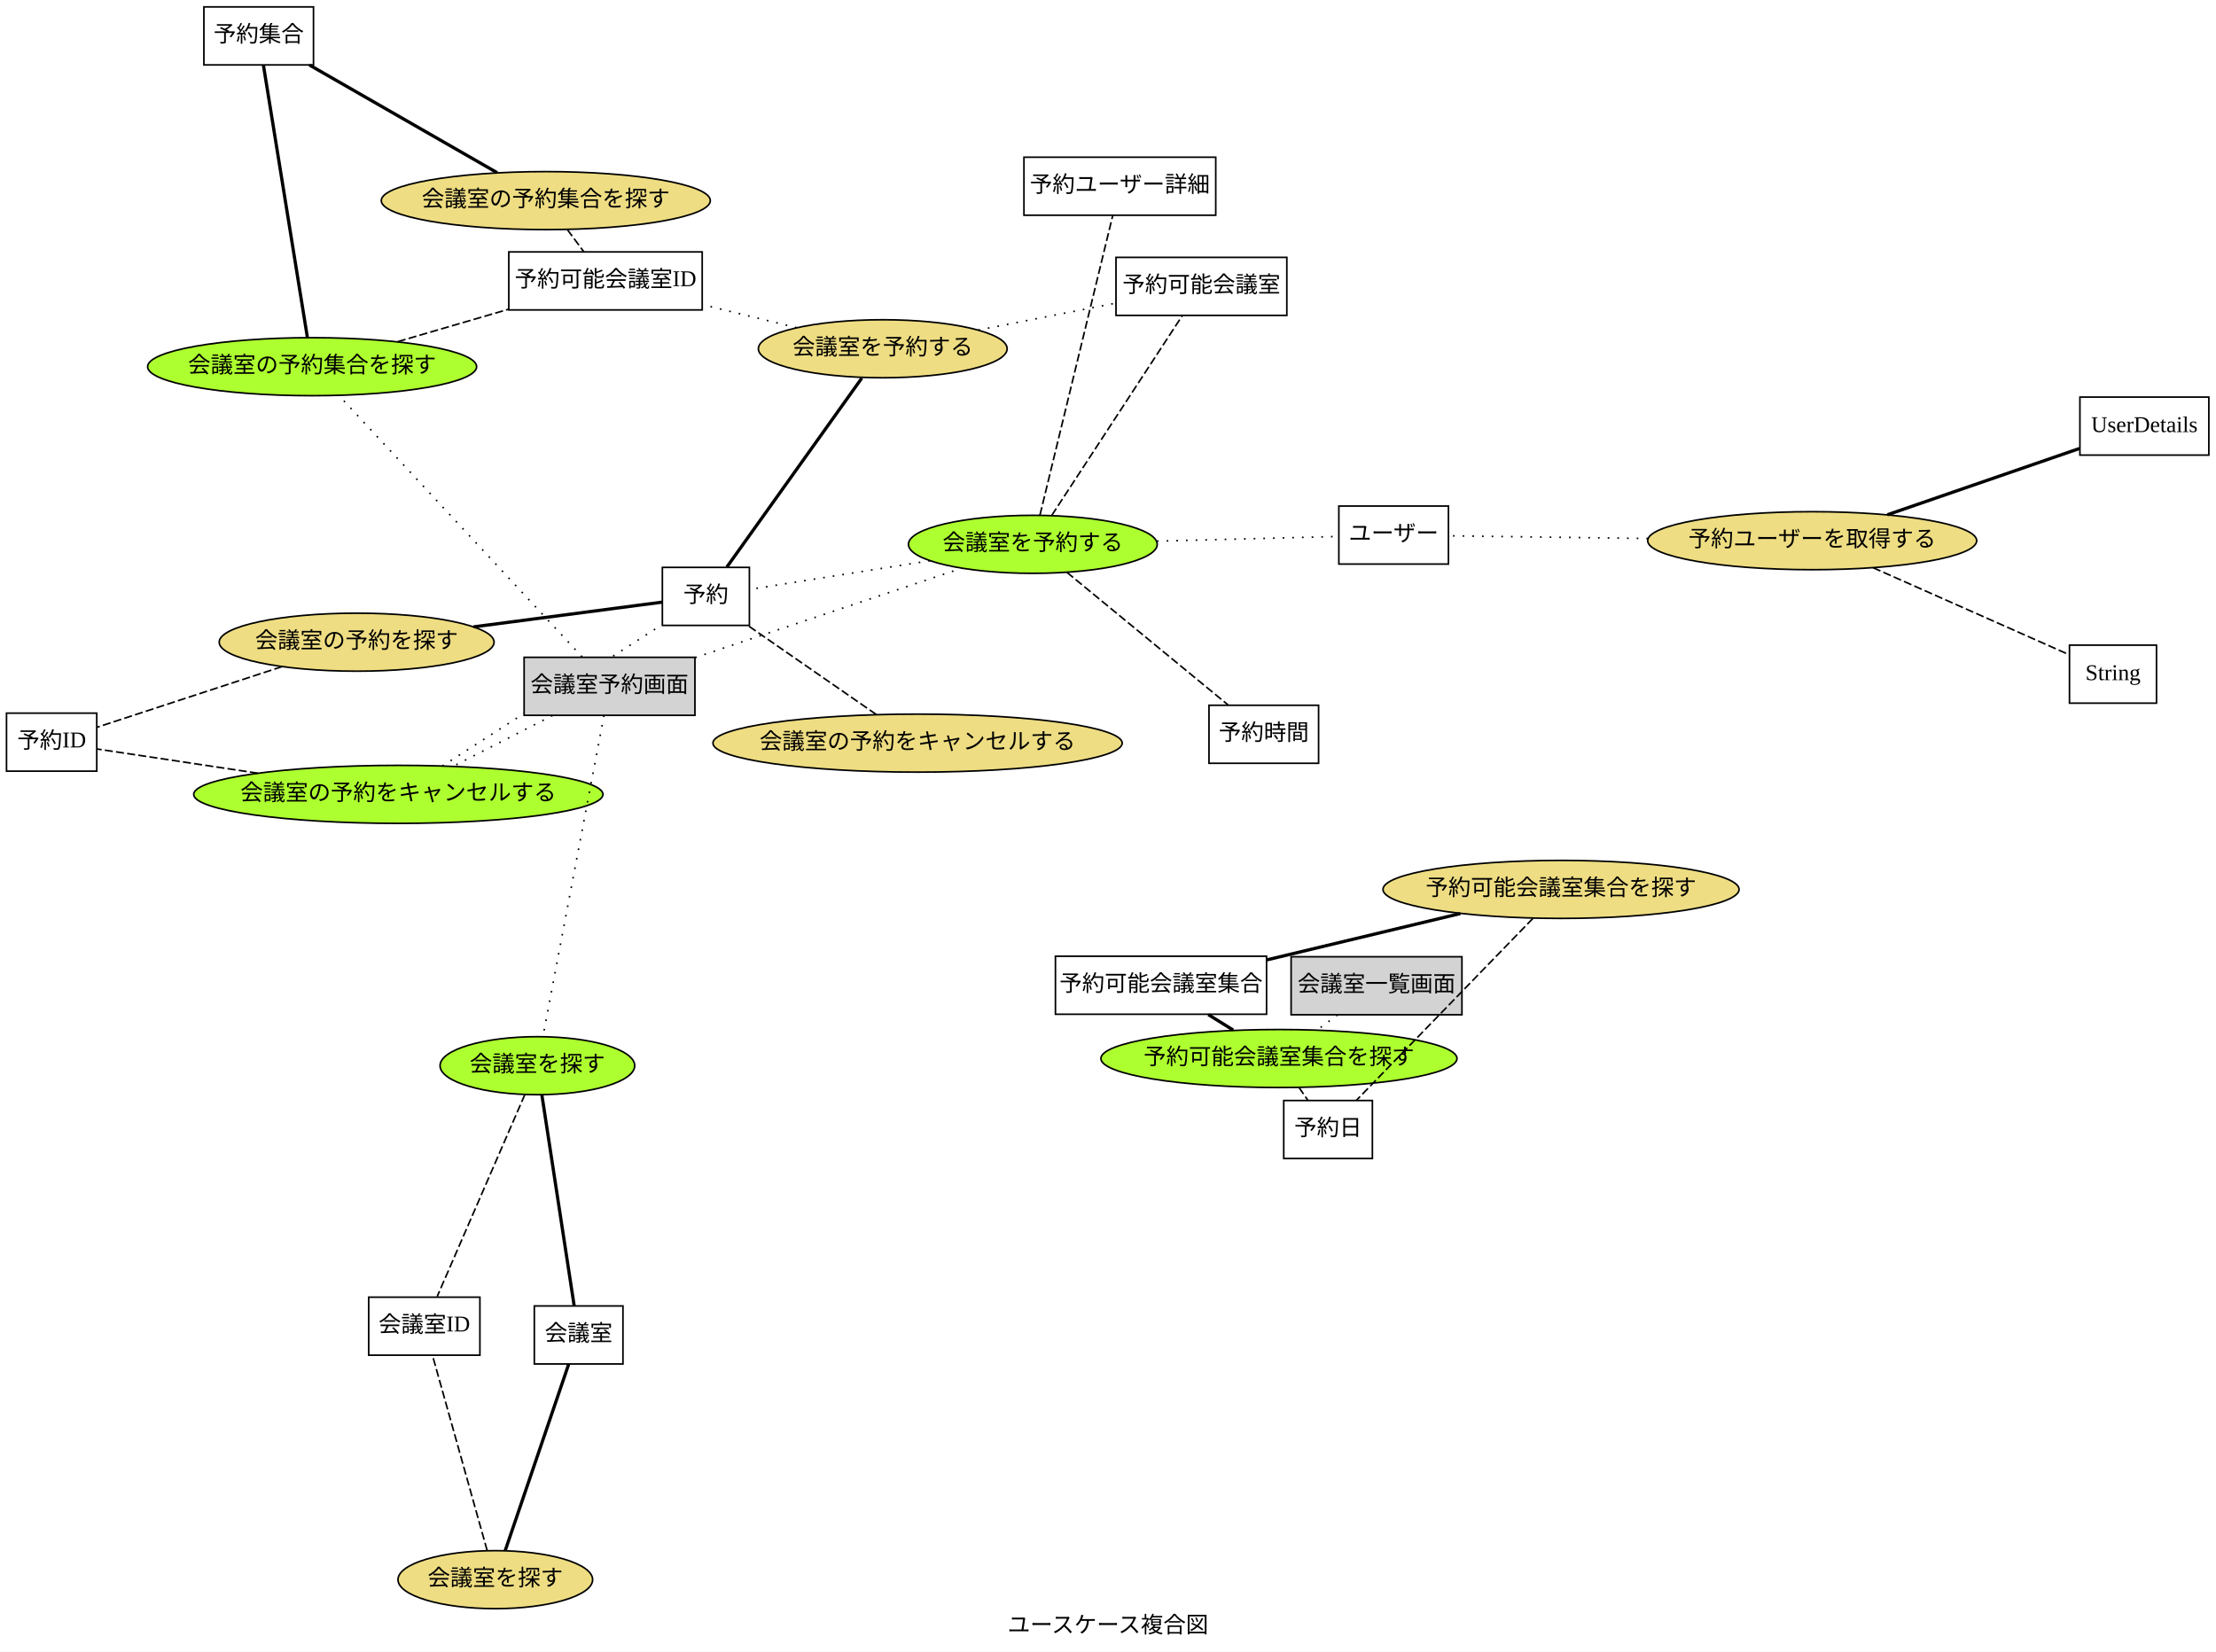
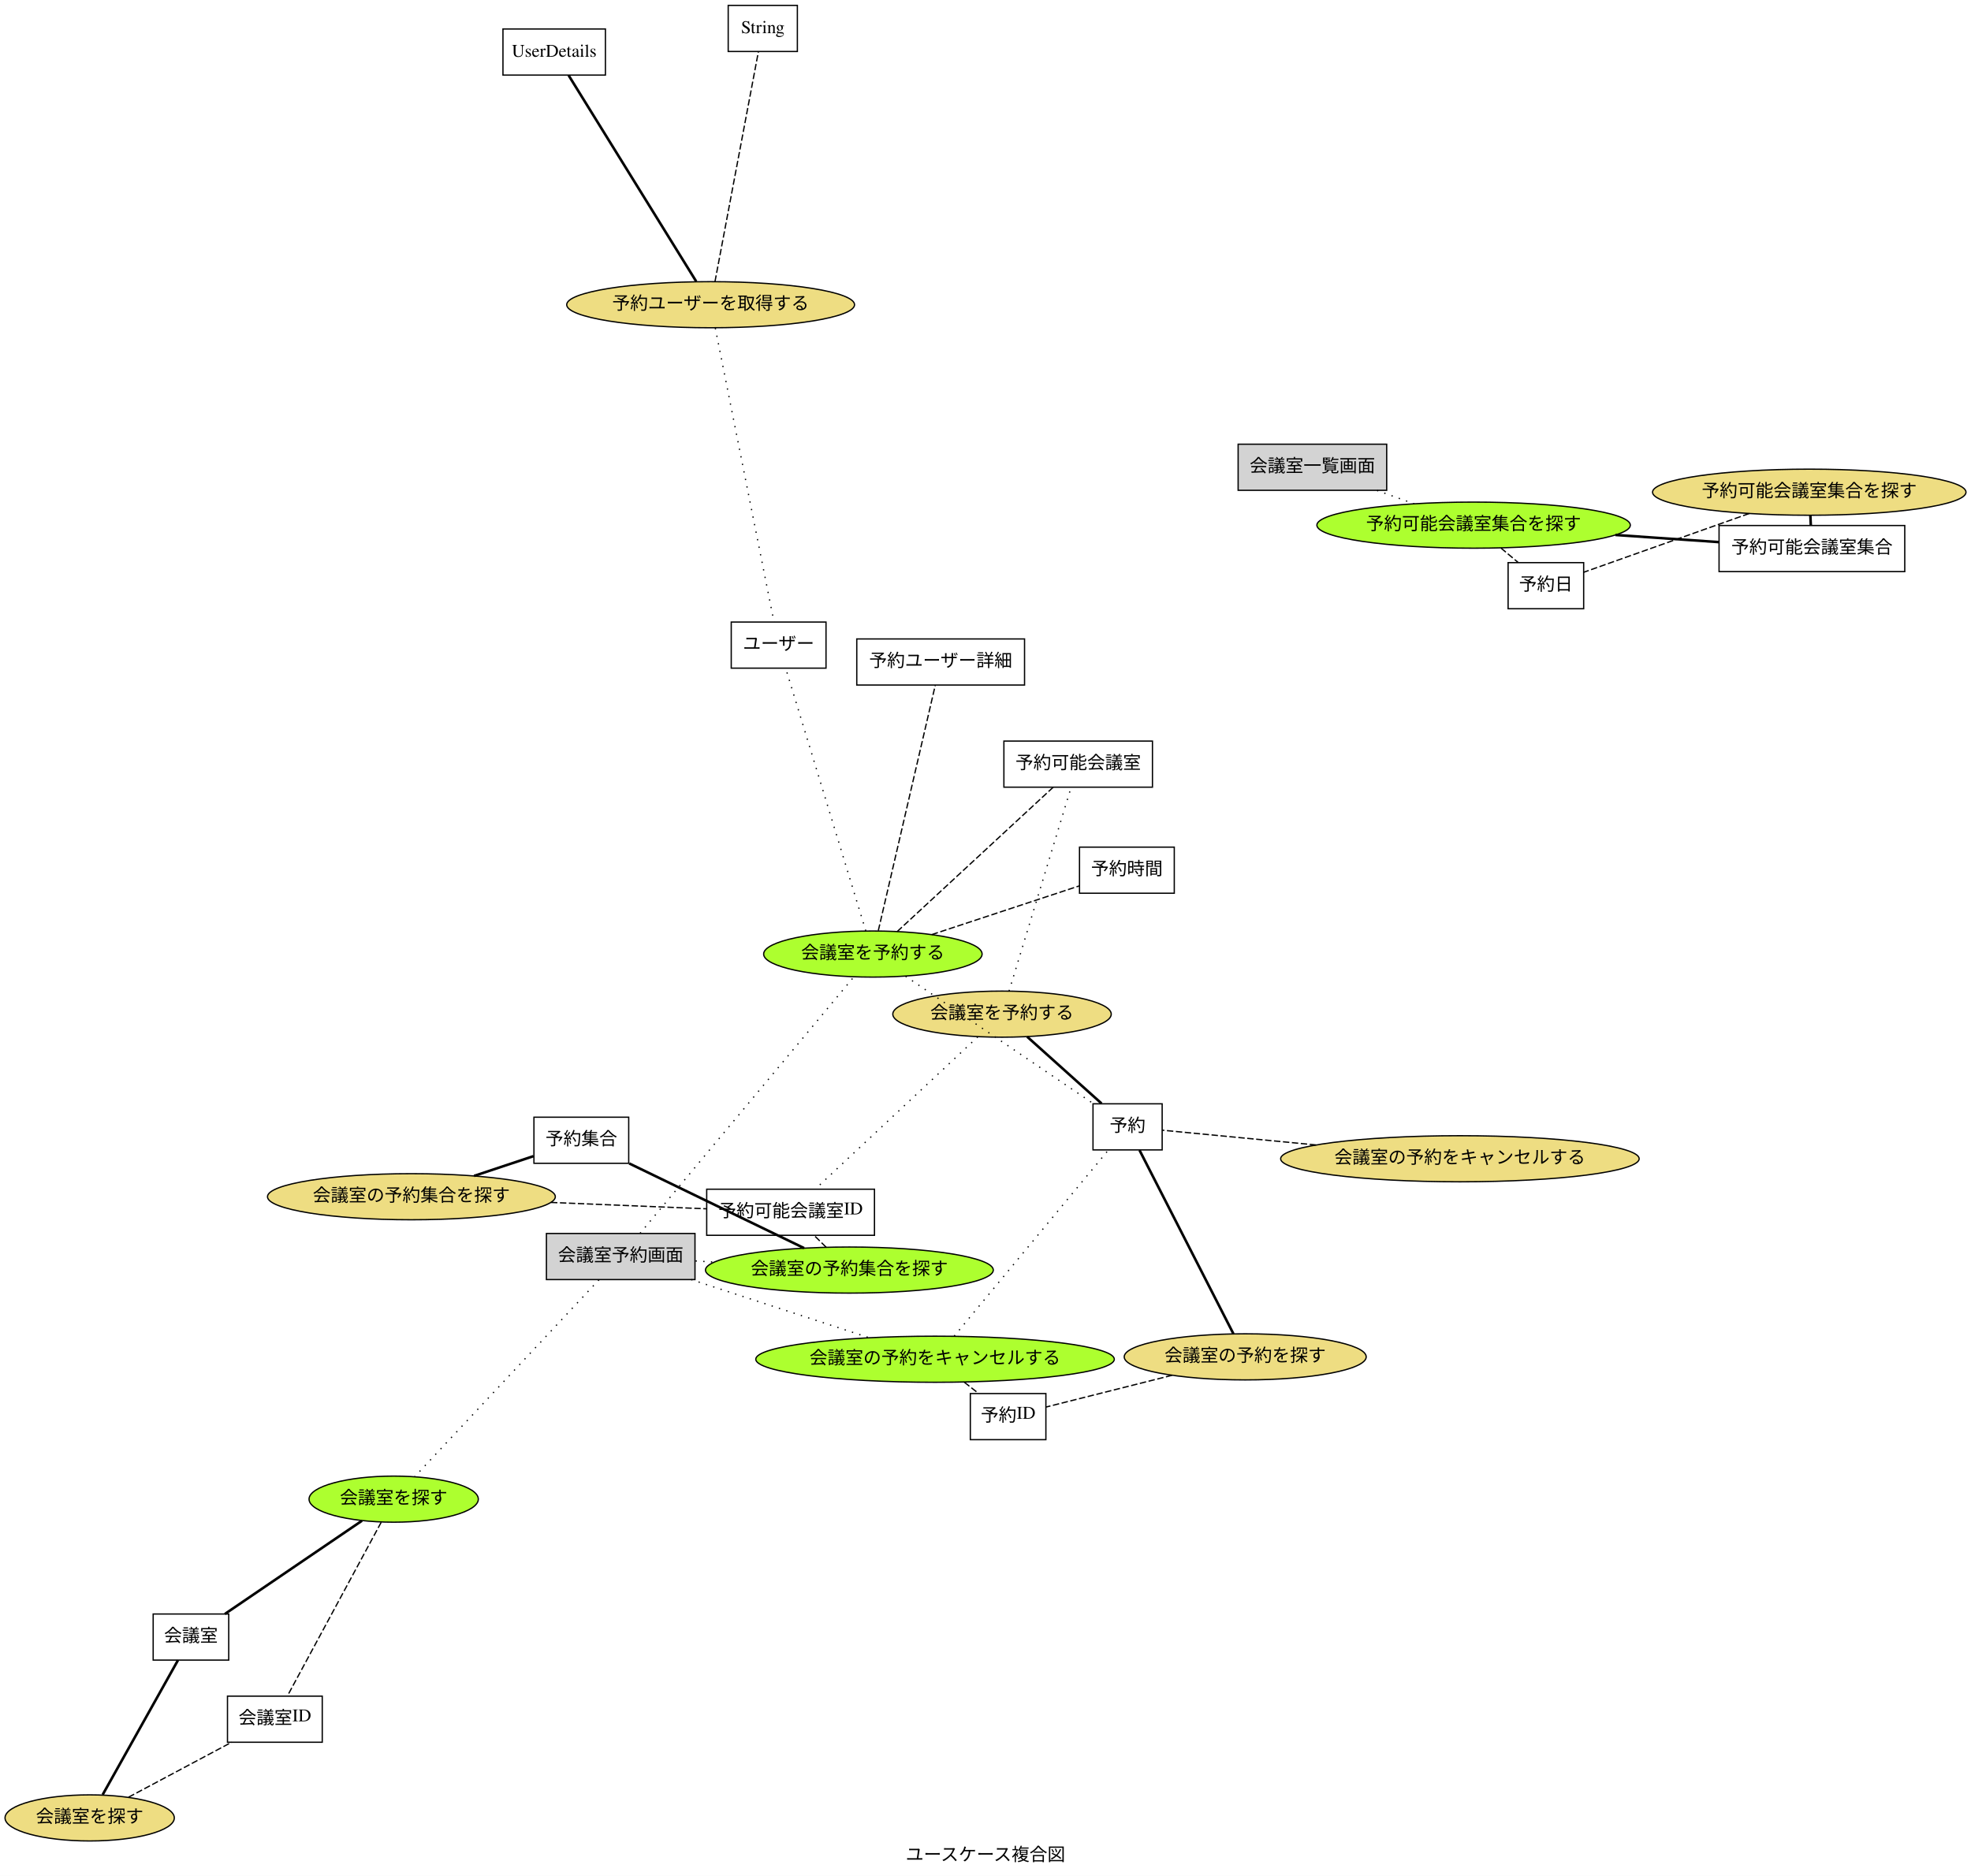
- <svg xmlns="http://www.w3.org/2000/svg" xmlns:xlink="http://www.w3.org/1999/xlink" width="1375px" height="1025px" viewBox="0.00 0.00 1375.00 1025.00">
-   <g id="graph0" class="graph" transform="scale(1.0 1.0) rotate(0) translate(4 998)">
-     <polygon fill="white" stroke="none" points="-4,27 -4,-998 1371,-998 1371,27 -4,27" />
-     <text text-anchor="middle" x="683.5" y="15.2" font-family="Times New Roman,serif" font-size="14.00">ユースケース複合図
-         </text>
+ <svg xmlns="http://www.w3.org/2000/svg" xmlns:xlink="http://www.w3.org/1999/xlink" width="1539px" height="1465px" viewBox="0.00 0.00 1539.00 1465.00">
+   <g id="graph0" class="graph" transform="scale(1.0 1.0) rotate(0) translate(4 1438)">
+     <polygon fill="white" stroke="transparent" points="-4,27 -4,-1438 1535,-1438 1535,27 -4,27" />
+     <text text-anchor="middle" x="765.5" y="15.2" font-family="Times,serif" font-size="14.00">ユースケース複合図</text>
    <g id="node1" class="node">
      <g id="a_node1">
        <a xlink:href="https://github.com/system-sekkei/library/tree/master/src/main/java/mrs/application/coordinator/reservation/ReservationCoordinator.java" xlink:title="ReservationCoordinator.cancelReservedMeetingRoom(ReservationId)">
-           <ellipse fill="greenyellow" stroke="black" cx="243.163" cy="-505.032" rx="126.978" ry="18" />
-           <text text-anchor="middle" x="243.163" y="-501.332" font-family="Times New Roman,serif" font-size="14.00">会議室の予約をキャンセルする
-                     </text>
+           <ellipse fill="greenyellow" stroke="black" cx="726.1" cy="-376.46" rx="139.98" ry="18" />
+           <text text-anchor="middle" x="726.1" y="-372.76" font-family="Times,serif" font-size="14.00">会議室の予約をキャンセルする</text>
        </a>
      </g>
    </g>
    <g id="node2" class="node">
      <g id="a_node2">
        <a xlink:title="ReservationId">
-           <polygon fill="none" stroke="black" points="56.042,-555.438 0.042,-555.438 0.042,-519.438 56.042,-519.438 56.042,-555.438" />
-           <text text-anchor="middle" x="28.042" y="-533.738" font-family="Times New Roman,serif" font-size="14.00">予約ID
-         </text>
+           <polygon fill="none" stroke="black" points="812.65,-349.65 753.65,-349.65 753.65,-313.65 812.65,-313.65 812.65,-349.65" />
+           <text text-anchor="middle" x="783.15" y="-327.95" font-family="Times,serif" font-size="14.00">予約ID</text>
        </a>
      </g>
    </g>
    <g id="edge1" class="edge">
-       <path fill="none" stroke="black" stroke-dasharray="5,2" d="M155.975,-518.166C120.336,-523.535 81.6,-529.37 56.199,-533.196" />
+       <path fill="none" stroke="black" stroke-dasharray="5,2" d="M748.97,-358.49C752.57,-355.67 756.29,-352.75 759.89,-349.91" />
    </g>
    <g id="node3" class="node">
      <g id="a_node3">
        <a xlink:title="Reservation">
-           <polygon fill="none" stroke="black" points="460.989,-645.886 406.989,-645.886 406.989,-609.886 460.989,-609.886 460.989,-645.886" />
-           <text text-anchor="middle" x="433.989" y="-624.186" font-family="Times New Roman,serif" font-size="14.00">予約
-         </text>
+           <polygon fill="none" stroke="black" points="903.44,-575.94 849.44,-575.94 849.44,-539.94 903.44,-539.94 903.44,-575.94" />
+           <text text-anchor="middle" x="876.44" y="-554.24" font-family="Times,serif" font-size="14.00">予約</text>
        </a>
      </g>
    </g>
    <g id="edge2" class="edge">
-       <path fill="none" stroke="black" stroke-dasharray="1,5" d="M270.503,-522.634C306.779,-545.988 370.449,-586.979 406.699,-610.317" />
+       <path fill="none" stroke="black" stroke-dasharray="1,5" d="M741.06,-394.52C769.8,-429.22 832.44,-504.83 861.31,-539.68" />
    </g>
    <g id="node21" class="node">
      <g id="a_node21">
        <a xlink:href="https://github.com/system-sekkei/library/tree/master/src/main/java/mrs/application/service/reservation/ReservationService.java" xlink:title="ReservationService.findOne(ReservationId)">
-           <ellipse fill="#eedd82" stroke="black" cx="217.292" cy="-599.476" rx="85.285" ry="18" />
-           <text text-anchor="middle" x="217.292" y="-595.776" font-family="Times New Roman,serif" font-size="14.00">
-             会議室の予約を探す
-         </text>
+           <ellipse fill="#eedd82" stroke="black" cx="968.29" cy="-378.31" rx="94.48" ry="18" />
+           <text text-anchor="middle" x="968.29" y="-374.61" font-family="Times,serif" font-size="14.00">会議室の予約を探す</text>
        </a>
      </g>
    </g>
    <g id="edge20" class="edge">
-       <path fill="none" stroke="black" stroke-width="2" d="M406.982,-624.345C377.824,-620.522 330.144,-614.271 289.884,-608.993" />
+       <path fill="none" stroke="black" stroke-width="2" d="M885.75,-539.73C903.4,-505.21 941.53,-430.65 959.09,-396.3" />
    </g>
    <g id="node23" class="node">
      <g id="a_node23">
        <a xlink:href="https://github.com/system-sekkei/library/tree/master/src/main/java/mrs/application/service/reservation/ReservationService.java" xlink:title="ReservationService.reserve(Reservation)">
-           <ellipse fill="#eedd82" stroke="black" cx="543.746" cy="-781.572" rx="77.187" ry="18" />
-           <text text-anchor="middle" x="543.746" y="-777.872" font-family="Times New Roman,serif" font-size="14.00">
-             会議室を予約する
-         </text>
+           <ellipse fill="#eedd82" stroke="black" cx="778.4" cy="-645.97" rx="85.29" ry="18" />
+           <text text-anchor="middle" x="778.4" y="-642.27" font-family="Times,serif" font-size="14.00">会議室を予約する</text>
        </a>
      </g>
    </g>
    <g id="edge24" class="edge">
-       <path fill="none" stroke="black" stroke-width="2" d="M447.011,-646.119C468.134,-675.698 509.629,-733.799 530.742,-763.362" />
+       <path fill="none" stroke="black" stroke-width="2" d="M856.13,-576.18C839.08,-591.49 814.87,-613.22 798.02,-628.35" />
    </g>
    <g id="node4" class="node">
      <g id="a_node4">
        <a xlink:title="ReservationsController">
-           <polygon fill="lightgray" stroke="black" points="427.203,-590.085 321.203,-590.085 321.203,-554.085 427.203,-554.085 427.203,-590.085" />
-           <text text-anchor="middle" x="374.203" y="-568.385" font-family="Times New Roman,serif" font-size="14.00">
-             会議室予約画面
-         </text>
+           <polygon fill="lightgray" stroke="black" points="538.66,-474.67 422.66,-474.67 422.66,-438.67 538.66,-438.67 538.66,-474.67" />
+           <text text-anchor="middle" x="480.66" y="-452.97" font-family="Times,serif" font-size="14.00">会議室予約画面</text>
        </a>
      </g>
    </g>
    <g id="edge3" class="edge">
-       <path fill="none" stroke="black" stroke-dasharray="1,5" d="M338.742,-553.939C319.641,-544.165 296.189,-532.165 277.295,-522.497" />
+       <path fill="none" stroke="black" stroke-dasharray="1,5" d="M535.74,-438.67C577.29,-425.09 633.89,-406.59 674.55,-393.3" />
    </g>
    <g id="node5" class="node">
      <g id="a_node5">
        <a xlink:href="https://github.com/system-sekkei/library/tree/master/src/main/java/mrs/application/coordinator/reservation/ReservationCoordinator.java" xlink:title="ReservationCoordinator.reserveMeetingRoom(ReservedTime, ReservableRoom, ReservationUserDetails)">
-           <ellipse fill="greenyellow" stroke="black" cx="636.859" cy="-660.199" rx="77.187" ry="18" />
-           <text text-anchor="middle" x="636.859" y="-656.499" font-family="Times New Roman,serif" font-size="14.00">
-             会議室を予約する
-         </text>
+           <ellipse fill="greenyellow" stroke="black" cx="677.56" cy="-692.9" rx="85.29" ry="18" />
+           <text text-anchor="middle" x="677.56" y="-689.2" font-family="Times,serif" font-size="14.00">会議室を予約する</text>
        </a>
      </g>
    </g>
    <g id="edge9" class="edge">
-       <path fill="none" stroke="black" stroke-dasharray="1,5" d="M427.356,-589.916C475.923,-606.209 546.919,-630.026 592.507,-645.32" />
+       <path fill="none" stroke="black" stroke-dasharray="1,5" d="M495.79,-474.82C532.53,-518.9 626.14,-631.21 662.65,-675.02" />
    </g>
    <g id="node10" class="node">
      <g id="a_node10">
        <a xlink:href="https://github.com/system-sekkei/library/tree/master/src/main/java/mrs/application/coordinator/reservation/ReservationCoordinator.java" xlink:title="ReservationCoordinator.searchMeetingRoom(RoomId)">
-           <ellipse fill="greenyellow" stroke="black" cx="329.441" cy="-336.656" rx="60.389" ry="18" />
-           <text text-anchor="middle" x="329.441" y="-332.956" font-family="Times New Roman,serif" font-size="14.00">
-             会議室を探す
-         </text>
+           <ellipse fill="greenyellow" stroke="black" cx="303.4" cy="-267.19" rx="66.09" ry="18" />
+           <text text-anchor="middle" x="303.4" y="-263.49" font-family="Times,serif" font-size="14.00">会議室を探す</text>
        </a>
      </g>
    </g>
    <g id="edge12" class="edge">
-       <path fill="none" stroke="black" stroke-dasharray="1,5" d="M370.765,-554.002C362.433,-510.179 341.235,-398.687 332.891,-354.801" />
+       <path fill="none" stroke="black" stroke-dasharray="1,5" d="M463.67,-438.5C429.61,-402.1 353.41,-320.65 319.83,-284.75" />
    </g>
    <g id="node17" class="node">
      <g id="a_node17">
        <a xlink:href="https://github.com/system-sekkei/library/tree/master/src/main/java/mrs/application/coordinator/reservation/ReservationCoordinator.java" xlink:title="ReservationCoordinator.searchReservations(ReservableRoomId)">
-           <ellipse fill="greenyellow" stroke="black" cx="189.668" cy="-770.442" rx="102.082" ry="18" />
-           <text text-anchor="middle" x="189.668" y="-766.742" font-family="Times New Roman,serif" font-size="14.00">
-             会議室の予約集合を探す
-         </text>
+           <ellipse fill="greenyellow" stroke="black" cx="659.22" cy="-446.1" rx="112.38" ry="18" />
+           <text text-anchor="middle" x="659.22" y="-442.4" font-family="Times,serif" font-size="14.00">会議室の予約集合を探す</text>
        </a>
      </g>
    </g>
    <g id="edge18" class="edge">
-       <path fill="none" stroke="black" stroke-dasharray="1,5" d="M357.173,-590.39C321.929,-628.274 241.368,-714.869 206.39,-752.467" />
+       <path fill="none" stroke="black" stroke-dasharray="1,5" d="M539.13,-453.21C543.81,-452.93 548.62,-452.65 553.49,-452.36" />
    </g>
    <g id="edge7" class="edge">
-       <path fill="none" stroke="black" stroke-dasharray="1,5" d="M572.948,-650.019C535.318,-644.025 489.667,-636.754 461.216,-632.223" />
+       <path fill="none" stroke="black" stroke-dasharray="1,5" d="M703.15,-675.53C740.92,-649.9 811.25,-602.18 849.68,-576.1" />
    </g>
    <g id="node6" class="node">
      <g id="a_node6">
        <a xlink:title="ReservationUserDetails">
-           <polygon fill="none" stroke="black" points="750.356,-900.435 631.356,-900.435 631.356,-864.435 750.356,-864.435 750.356,-900.435" />
-           <text text-anchor="middle" x="690.856" y="-878.735" font-family="Times New Roman,serif" font-size="14.00">
-             予約ユーザー詳細
-         </text>
+           <polygon fill="none" stroke="black" points="795.99,-939 664.99,-939 664.99,-903 795.99,-903 795.99,-939" />
+           <text text-anchor="middle" x="730.49" y="-917.3" font-family="Times,serif" font-size="14.00">予約ユーザー詳細</text>
        </a>
      </g>
    </g>
    <g id="edge4" class="edge">
-       <path fill="none" stroke="black" stroke-dasharray="5,2" d="M641.278,-678.385C651.428,-720.162 676.315,-822.591 686.452,-864.309" />
+       <path fill="none" stroke="black" stroke-dasharray="5,2" d="M681.8,-711.18C691.74,-754 716.42,-860.36 726.3,-902.95" />
    </g>
    <g id="node7" class="node">
      <g id="a_node7">
        <a xlink:title="ReservableRoom">
-           <polygon fill="none" stroke="black" points="794.466,-838.272 688.466,-838.272 688.466,-802.272 794.466,-802.272 794.466,-838.272" />
-           <text text-anchor="middle" x="741.466" y="-816.572" font-family="Times New Roman,serif" font-size="14.00">
-             予約可能会議室
-         </text>
+           <polygon fill="none" stroke="black" points="895.86,-859.23 779.86,-859.23 779.86,-823.23 895.86,-823.23 895.86,-859.23" />
+           <text text-anchor="middle" x="837.86" y="-837.53" font-family="Times,serif" font-size="14.00">予約可能会議室</text>
        </a>
      </g>
    </g>
    <g id="edge5" class="edge">
-       <path fill="none" stroke="black" stroke-dasharray="5,2" d="M648.656,-678.25C668.746,-708.993 709.382,-771.176 729.552,-802.041" />
+       <path fill="none" stroke="black" stroke-dasharray="5,2" d="M696.58,-710.5C727.26,-738.89 787.38,-794.52 818.37,-823.19" />
    </g>
    <g id="node8" class="node">
      <g id="a_node8">
        <a xlink:title="ReservedTime">
-           <polygon fill="none" stroke="black" points="814.164,-560.322 746.164,-560.322 746.164,-524.322 814.164,-524.322 814.164,-560.322" />
-           <text text-anchor="middle" x="780.164" y="-538.622" font-family="Times New Roman,serif" font-size="14.00">予約時間
-         </text>
+           <polygon fill="none" stroke="black" points="912.9,-776.4 838.9,-776.4 838.9,-740.4 912.9,-740.4 912.9,-776.4" />
+           <text text-anchor="middle" x="875.9" y="-754.7" font-family="Times,serif" font-size="14.00">予約時間</text>
        </a>
      </g>
    </g>
    <g id="edge6" class="edge">
-       <path fill="none" stroke="black" stroke-dasharray="5,2" d="M658.004,-642.806C684.787,-620.775 730.726,-582.988 757.989,-560.562" />
+       <path fill="none" stroke="black" stroke-dasharray="5,2" d="M723.56,-708.09C758.58,-719.66 806.16,-735.37 838.77,-746.14" />
    </g>
    <g id="node9" class="node">
      <g id="a_node9">
        <a xlink:title="User">
-           <polygon fill="none" stroke="black" points="894.743,-683.953 826.743,-683.953 826.743,-647.953 894.743,-647.953 894.743,-683.953" />
-           <text text-anchor="middle" x="860.743" y="-662.253" font-family="Times New Roman,serif" font-size="14.00">ユーザー
-         </text>
+           <polygon fill="none" stroke="black" points="640.97,-952.19 566.97,-952.19 566.97,-916.19 640.97,-916.19 640.97,-952.19" />
+           <text text-anchor="middle" x="603.97" y="-930.49" font-family="Times,serif" font-size="14.00">ユーザー</text>
        </a>
      </g>
    </g>
    <g id="edge8" class="edge">
-       <path fill="none" stroke="black" stroke-dasharray="1,5" d="M713.907,-662.179C752.233,-663.164 796.622,-664.305 826.475,-665.072" />
+       <path fill="none" stroke="black" stroke-dasharray="1,5" d="M672.03,-711.04C658.36,-755.86 623.09,-871.47 609.46,-916.17" />
    </g>
    <g id="node12" class="node">
      <g id="a_node12">
        <a xlink:title="RoomId">
-           <polygon fill="none" stroke="black" points="293.775,-192.997 224.775,-192.997 224.775,-156.997 293.775,-156.997 293.775,-192.997" />
-           <text text-anchor="middle" x="259.275" y="-171.297" font-family="Times New Roman,serif" font-size="14.00">
-             会議室ID
-         </text>
+           <polygon fill="none" stroke="black" points="247.62,-113.34 173.62,-113.34 173.62,-77.34 247.62,-77.34 247.62,-113.34" />
+           <text text-anchor="middle" x="210.62" y="-91.64" font-family="Times,serif" font-size="14.00">会議室ID</text>
        </a>
      </g>
    </g>
    <g id="edge11" class="edge">
-       <path fill="none" stroke="black" stroke-dasharray="5,2" d="M321.664,-318.738C308.248,-287.829 280.89,-224.797 267.303,-193.492" />
+       <path fill="none" stroke="black" stroke-dasharray="5,2" d="M293.65,-249.13C275.83,-216.12 238.21,-146.44 220.38,-113.42" />
    </g>
    <g id="node11" class="node">
      <g id="a_node11">
        <a xlink:title="MeetingRoom">
-           <polygon fill="none" stroke="black" points="382.539,-187.55 327.539,-187.55 327.539,-151.55 382.539,-151.55 382.539,-187.55" />
-           <text text-anchor="middle" x="355.039" y="-165.85" font-family="Times New Roman,serif" font-size="14.00">会議室
-         </text>
+           <polygon fill="none" stroke="black" points="174.6,-177.49 115.6,-177.49 115.6,-141.49 174.6,-141.49 174.6,-177.49" />
+           <text text-anchor="middle" x="145.1" y="-155.79" font-family="Times,serif" font-size="14.00">会議室</text>
        </a>
      </g>
    </g>
    <g id="edge10" class="edge">
-       <path fill="none" stroke="black" stroke-width="2" d="M352.251,-187.752C347.327,-219.896 337.147,-286.349 332.226,-318.478" />
+       <path fill="none" stroke="black" stroke-width="2" d="M171.59,-177.52C201.43,-197.82 249.54,-230.55 278.65,-250.35" />
    </g>
    <g id="node24" class="node">
      <g id="a_node24">
        <a xlink:href="https://github.com/system-sekkei/library/tree/master/src/main/java/mrs/application/service/room/RoomService.java" xlink:title="RoomService.findMeetingRoom(RoomId)">
-           <ellipse fill="#eedd82" stroke="black" cx="303.335" cy="-17.695" rx="60.389" ry="18" />
-           <text text-anchor="middle" x="303.335" y="-13.995" font-family="Times New Roman,serif" font-size="14.00">
-             会議室を探す
-         </text>
+           <ellipse fill="#eedd82" stroke="black" cx="66.02" cy="-18.24" rx="66.09" ry="18" />
+           <text text-anchor="middle" x="66.02" y="-14.54" font-family="Times,serif" font-size="14.00">会議室を探す</text>
        </a>
      </g>
    </g>
    <g id="edge27" class="edge">
-       <path fill="none" stroke="black" stroke-width="2" d="M348.905,-151.534C338.954,-122.308 319.407,-64.898 309.462,-35.688" />
+       <path fill="none" stroke="black" stroke-width="2" d="M134.92,-141.32C119.74,-114.19 91.32,-63.43 76.16,-36.35" />
    </g>
    <g id="node13" class="node">
      <g id="a_node13">
        <a xlink:href="https://github.com/system-sekkei/library/tree/master/src/main/java/mrs/application/coordinator/reservation/ReservationCoordinator.java" xlink:title="ReservationCoordinator.searchReservableRooms(ReservedDate)">
-           <ellipse fill="greenyellow" stroke="black" cx="789.579" cy="-341.107" rx="110.48" ry="18" />
-           <text text-anchor="middle" x="789.579" y="-337.407" font-family="Times New Roman,serif" font-size="14.00">
-             予約可能会議室集合を探す
-         </text>
+           <ellipse fill="greenyellow" stroke="black" cx="1146.62" cy="-1027.87" rx="122.38" ry="18" />
+           <text text-anchor="middle" x="1146.62" y="-1024.17" font-family="Times,serif" font-size="14.00">予約可能会議室集合を探す</text>
        </a>
      </g>
    </g>
    <g id="node15" class="node">
      <g id="a_node15">
        <a xlink:title="ReservedDate">
-           <polygon fill="none" stroke="black" points="847.549,-315.044 792.549,-315.044 792.549,-279.044 847.549,-279.044 847.549,-315.044" />
-           <text text-anchor="middle" x="820.049" y="-293.344" font-family="Times New Roman,serif" font-size="14.00">予約日
-         </text>
+           <polygon fill="none" stroke="black" points="1232.56,-998.59 1173.56,-998.59 1173.56,-962.59 1232.56,-962.59 1232.56,-998.59" />
+           <text text-anchor="middle" x="1203.06" y="-976.89" font-family="Times,serif" font-size="14.00">予約日</text>
        </a>
      </g>
    </g>
    <g id="edge14" class="edge">
-       <path fill="none" stroke="black" stroke-dasharray="5,2" d="M801.973,-323.185C803.818,-320.516 805.721,-317.764 807.568,-315.093" />
+       <path fill="none" stroke="black" stroke-dasharray="5,2" d="M1167.96,-1010C1172.33,-1006.34 1176.93,-1002.48 1181.32,-998.8" />
    </g>
    <g id="node14" class="node">
      <g id="a_node14">
        <a xlink:title="ReservableRooms">
-           <polygon fill="none" stroke="black" points="781.882,-404.579 650.882,-404.579 650.882,-368.579 781.882,-368.579 781.882,-404.579" />
-           <text text-anchor="middle" x="716.382" y="-382.879" font-family="Times New Roman,serif" font-size="14.00">
-             予約可能会議室集合
-         </text>
+           <polygon fill="none" stroke="black" points="1483.28,-1027.58 1338.28,-1027.58 1338.28,-991.58 1483.28,-991.58 1483.28,-1027.58" />
+           <text text-anchor="middle" x="1410.78" y="-1005.88" font-family="Times,serif" font-size="14.00">予約可能会議室集合</text>
        </a>
      </g>
    </g>
    <g id="edge13" class="edge">
-       <path fill="none" stroke="black" stroke-width="2" d="M745.732,-368.346C750.823,-365.183 756.109,-361.899 761.175,-358.752" />
+       <path fill="none" stroke="black" stroke-width="2" d="M1338.25,-1014.61C1313.28,-1016.34 1284.71,-1018.31 1257.4,-1020.2" />
    </g>
    <g id="node25" class="node">
      <g id="a_node25">
        <a xlink:href="https://github.com/system-sekkei/library/tree/master/src/main/java/mrs/application/service/room/RoomService.java" xlink:title="RoomService.findReservableRooms(ReservedDate)">
-           <ellipse fill="#eedd82" stroke="black" cx="964.599" cy="-446.049" rx="110.48" ry="18" />
-           <text text-anchor="middle" x="964.599" y="-442.349" font-family="Times New Roman,serif" font-size="14.00">
-             予約可能会議室集合を探す
-         </text>
+           <ellipse fill="#eedd82" stroke="black" cx="1408.72" cy="-1053.6" rx="122.38" ry="18" />
+           <text text-anchor="middle" x="1408.72" y="-1049.9" font-family="Times,serif" font-size="14.00">予約可能会議室集合を探す</text>
        </a>
      </g>
    </g>
    <g id="edge29" class="edge">
-       <path fill="none" stroke="black" stroke-width="2" d="M781.923,-402.282C819.123,-411.195 865.433,-422.29 902.117,-431.079" />
+       <path fill="none" stroke="black" stroke-width="2" d="M1409.93,-1027.74C1409.81,-1030.3 1409.69,-1032.93 1409.57,-1035.48" />
    </g>
    <g id="node16" class="node">
      <g id="a_node16">
        <a xlink:title="RoomsController">
-           <polygon fill="lightgray" stroke="black" points="903.116,-404.26 797.116,-404.26 797.116,-368.26 903.116,-368.26 903.116,-404.26" />
-           <text text-anchor="middle" x="850.116" y="-382.56" font-family="Times New Roman,serif" font-size="14.00">
-             会議室一覧画面
-         </text>
+           <polygon fill="lightgray" stroke="black" points="1078.76,-1091.08 962.76,-1091.08 962.76,-1055.08 1078.76,-1055.08 1078.76,-1091.08" />
+           <text text-anchor="middle" x="1020.76" y="-1069.38" font-family="Times,serif" font-size="14.00">会議室一覧画面</text>
        </a>
      </g>
    </g>
    <g id="edge15" class="edge">
-       <path fill="none" stroke="black" stroke-dasharray="1,5" d="M825.842,-368.154C821.763,-365.112 817.533,-361.957 813.464,-358.922" />
+       <path fill="none" stroke="black" stroke-dasharray="1,5" d="M1071.23,-1054.95C1080.81,-1051.51 1090.78,-1047.93 1100.22,-1044.54" />
    </g>
    <g id="node19" class="node">
      <g id="a_node19">
        <a xlink:title="ReservableRoomId">
-           <polygon fill="none" stroke="black" points="431.707,-841.666 311.707,-841.666 311.707,-805.666 431.707,-805.666 431.707,-841.666" />
-           <text text-anchor="middle" x="371.707" y="-819.966" font-family="Times New Roman,serif" font-size="14.00">
-             予約可能会議室ID
-         </text>
+           <polygon fill="none" stroke="black" points="678.81,-509.25 547.81,-509.25 547.81,-473.25 678.81,-473.25 678.81,-509.25" />
+           <text text-anchor="middle" x="613.31" y="-487.55" font-family="Times,serif" font-size="14.00">予約可能会議室ID</text>
        </a>
      </g>
    </g>
    <g id="edge17" class="edge">
-       <path fill="none" stroke="black" stroke-dasharray="5,2" d="M242.81,-785.98C264.324,-792.27 289.274,-799.565 311.459,-806.051" />
+       <path fill="none" stroke="black" stroke-dasharray="5,2" d="M641.07,-463.95C637.97,-467 634.73,-470.18 631.62,-473.24" />
    </g>
    <g id="node18" class="node">
      <g id="a_node18">
        <a xlink:title="Reservations">
-           <polygon fill="none" stroke="black" points="190.516,-993.718 122.516,-993.718 122.516,-957.718 190.516,-957.718 190.516,-993.718" />
-           <text text-anchor="middle" x="156.516" y="-972.018" font-family="Times New Roman,serif" font-size="14.00">予約集合
-         </text>
+           <polygon fill="none" stroke="black" points="486.91,-565.48 412.91,-565.48 412.91,-529.48 486.91,-529.48 486.91,-565.48" />
+           <text text-anchor="middle" x="449.91" y="-543.78" font-family="Times,serif" font-size="14.00">予約集合</text>
        </a>
      </g>
    </g>
    <g id="edge16" class="edge">
-       <path fill="none" stroke="black" stroke-width="2" d="M159.458,-957.501C165.749,-918.546 180.447,-827.536 186.732,-788.618" />
+       <path fill="none" stroke="black" stroke-width="2" d="M487.33,-529.36C526.02,-510.62 585.96,-481.59 623.87,-463.23" />
    </g>
    <g id="node22" class="node">
      <g id="a_node22">
        <a xlink:href="https://github.com/system-sekkei/library/tree/master/src/main/java/mrs/application/service/reservation/ReservationService.java" xlink:title="ReservationService.findReservations(ReservableRoomId)">
-           <ellipse fill="#eedd82" stroke="black" cx="334.667" cy="-873.504" rx="102.082" ry="18" />
-           <text text-anchor="middle" x="334.667" y="-869.804" font-family="Times New Roman,serif" font-size="14.00">
-             会議室の予約集合を探す
-         </text>
+           <ellipse fill="#eedd82" stroke="black" cx="317.24" cy="-503.38" rx="112.38" ry="18" />
+           <text text-anchor="middle" x="317.24" y="-499.68" font-family="Times,serif" font-size="14.00">会議室の予約集合を探す</text>
        </a>
      </g>
    </g>
    <g id="edge22" class="edge">
-       <path fill="none" stroke="black" stroke-width="2" d="M187.956,-957.679C220.819,-938.824 272.026,-909.444 304.433,-890.851" />
+       <path fill="none" stroke="black" stroke-width="2" d="M412.6,-535.08C398.19,-530.29 381.51,-524.74 366.16,-519.64" />
    </g>
    <g id="node20" class="node">
      <g id="a_node20">
        <a xlink:href="https://github.com/system-sekkei/library/tree/master/src/main/java/mrs/application/service/reservation/ReservationService.java" xlink:title="ReservationService.cancel(Reservation)">
-           <ellipse fill="#eedd82" stroke="black" cx="565.336" cy="-536.834" rx="126.978" ry="18" />
-           <text text-anchor="middle" x="565.336" y="-533.134" font-family="Times New Roman,serif" font-size="14.00">
-             会議室の予約をキャンセルする
-         </text>
+           <ellipse fill="#eedd82" stroke="black" cx="1135.93" cy="-533.03" rx="139.98" ry="18" />
+           <text text-anchor="middle" x="1135.93" y="-529.33" font-family="Times,serif" font-size="14.00">会議室の予約をキャンセルする</text>
        </a>
      </g>
    </g>
    <g id="edge19" class="edge">
-       <path fill="none" stroke="black" stroke-dasharray="5,2" d="M539.699,-554.606C516.705,-570.546 483.121,-593.827 460.01,-609.848" />
+       <path fill="none" stroke="black" stroke-dasharray="5,2" d="M1023.62,-543.81C979.24,-548.07 932.09,-552.6 903.45,-555.35" />
    </g>
    <g id="edge21" class="edge">
-       <path fill="none" stroke="black" stroke-dasharray="5,2" d="M170.997,-584.3C135.104,-572.534 86.531,-556.611 56.254,-546.686" />
+       <path fill="none" stroke="black" stroke-dasharray="5,2" d="M911.23,-363.93C878.72,-355.74 839.32,-345.81 812.88,-339.14" />
    </g>
    <g id="edge23" class="edge">
-       <path fill="none" stroke="black" stroke-dasharray="5,2" d="M348.04,-855.511C351.355,-851.05 354.91,-846.267 358.23,-841.8" />
+       <path fill="none" stroke="black" stroke-dasharray="5,2" d="M426.22,-498.92C466.95,-497.25 511.92,-495.41 547.56,-493.95" />
    </g>
    <g id="edge25" class="edge">
-       <path fill="none" stroke="black" stroke-dasharray="1,5" d="M603.069,-793.183C630.141,-798.482 661.949,-804.708 688.241,-809.854" />
+       <path fill="none" stroke="black" stroke-dasharray="1,5" d="M783.89,-663.99C795.19,-701.09 820.94,-785.66 832.3,-822.97" />
    </g>
    <g id="edge26" class="edge">
-       <path fill="none" stroke="black" stroke-dasharray="1,5" d="M490.255,-794.66C471.711,-799.197 450.802,-804.313 431.765,-808.971" />
+       <path fill="none" stroke="black" stroke-dasharray="1,5" d="M759.46,-628.22C727.79,-598.53 664.4,-539.13 632.53,-509.27" />
    </g>
    <g id="edge28" class="edge">
-       <path fill="none" stroke="black" stroke-dasharray="5,2" d="M298.281,-35.739C289.827,-65.921 272.911,-126.315 264.406,-156.679" />
+       <path fill="none" stroke="black" stroke-dasharray="5,2" d="M96.34,-34.4C119.86,-46.94 152.45,-64.32 176.81,-77.31" />
    </g>
    <g id="edge30" class="edge">
-       <path fill="none" stroke="black" stroke-dasharray="5,2" d="M947.163,-428.076C919.38,-399.436 865.369,-343.761 837.547,-315.081" />
+       <path fill="none" stroke="black" stroke-dasharray="5,2" d="M1361.8,-1036.94C1322.08,-1022.84 1266.38,-1003.07 1232.61,-991.08" />
    </g>
    <g id="node26" class="node">
      <g id="a_node26">
        <a xlink:href="https://github.com/system-sekkei/library/tree/master/src/main/java/mrs/application/service/user/ReservationUserDetailsService.java" xlink:title="ReservationUserDetailsService.loadUserByUsername(String)">
-           <ellipse fill="#eedd82" stroke="black" cx="1120.44" cy="-662.455" rx="102.082" ry="18" />
-           <text text-anchor="middle" x="1120.44" y="-658.755" font-family="Times New Roman,serif" font-size="14.00">
-             予約ユーザーを取得する
-         </text>
+           <ellipse fill="#eedd82" stroke="black" cx="550.87" cy="-1200.02" rx="112.38" ry="18" />
+           <text text-anchor="middle" x="550.87" y="-1196.32" font-family="Times,serif" font-size="14.00">予約ユーザーを取得する</text>
        </a>
      </g>
    </g>
    <g id="edge33" class="edge">
-       <path fill="none" stroke="black" stroke-dasharray="1,5" d="M1018.55,-663.827C974.637,-664.419 926.251,-665.07 894.784,-665.494" />
+       <path fill="none" stroke="black" stroke-dasharray="1,5" d="M554.52,-1181.75C564.24,-1133.06 590.69,-1000.66 600.36,-952.23" />
    </g>
    <g id="node28" class="node">
      <g id="a_node28">
        <a xlink:title="String">
-           <polygon fill="none" stroke="black" points="1334.08,-597.636 1280.08,-597.636 1280.08,-561.636 1334.08,-561.636 1334.08,-597.636" />
-           <text text-anchor="middle" x="1307.08" y="-575.936" font-family="Times New Roman,serif" font-size="14.00">
-             String
-         </text>
+           <polygon fill="none" stroke="black" points="618.6,-1433.79 564.6,-1433.79 564.6,-1397.79 618.6,-1397.79 618.6,-1433.79" />
+           <text text-anchor="middle" x="591.6" y="-1412.09" font-family="Times,serif" font-size="14.00">String</text>
        </a>
      </g>
    </g>
    <g id="edge32" class="edge">
-       <path fill="none" stroke="black" stroke-dasharray="5,2" d="M1158.21,-645.695C1194.32,-629.672 1247.88,-605.908 1279.95,-591.677" />
+       <path fill="none" stroke="black" stroke-dasharray="5,2" d="M554.27,-1218.04C561.94,-1258.66 580.5,-1356.95 588.18,-1397.67" />
    </g>
    <g id="node27" class="node">
      <g id="a_node27">
        <a xlink:title="UserDetails">
-           <polygon fill="none" stroke="black" points="1366.56,-751.573 1286.56,-751.573 1286.56,-715.573 1366.56,-715.573 1366.56,-751.573" />
-           <text text-anchor="middle" x="1326.56" y="-729.873" font-family="Times New Roman,serif" font-size="14.00">
-             UserDetails
-         </text>
+           <polygon fill="none" stroke="black" points="468.72,-1415.36 388.72,-1415.36 388.72,-1379.36 468.72,-1379.36 468.72,-1415.36" />
+           <text text-anchor="middle" x="428.72" y="-1393.66" font-family="Times,serif" font-size="14.00">UserDetails</text>
        </a>
      </g>
    </g>
    <g id="edge31" class="edge">
-       <path fill="none" stroke="black" stroke-width="2" d="M1286.33,-719.692C1252.12,-707.888 1202.97,-690.932 1167.06,-678.539" />
+       <path fill="none" stroke="black" stroke-width="2" d="M439.99,-1379.15C463.26,-1341.55 516.38,-1255.74 539.63,-1218.18" />
    </g>
  </g>
</svg>
